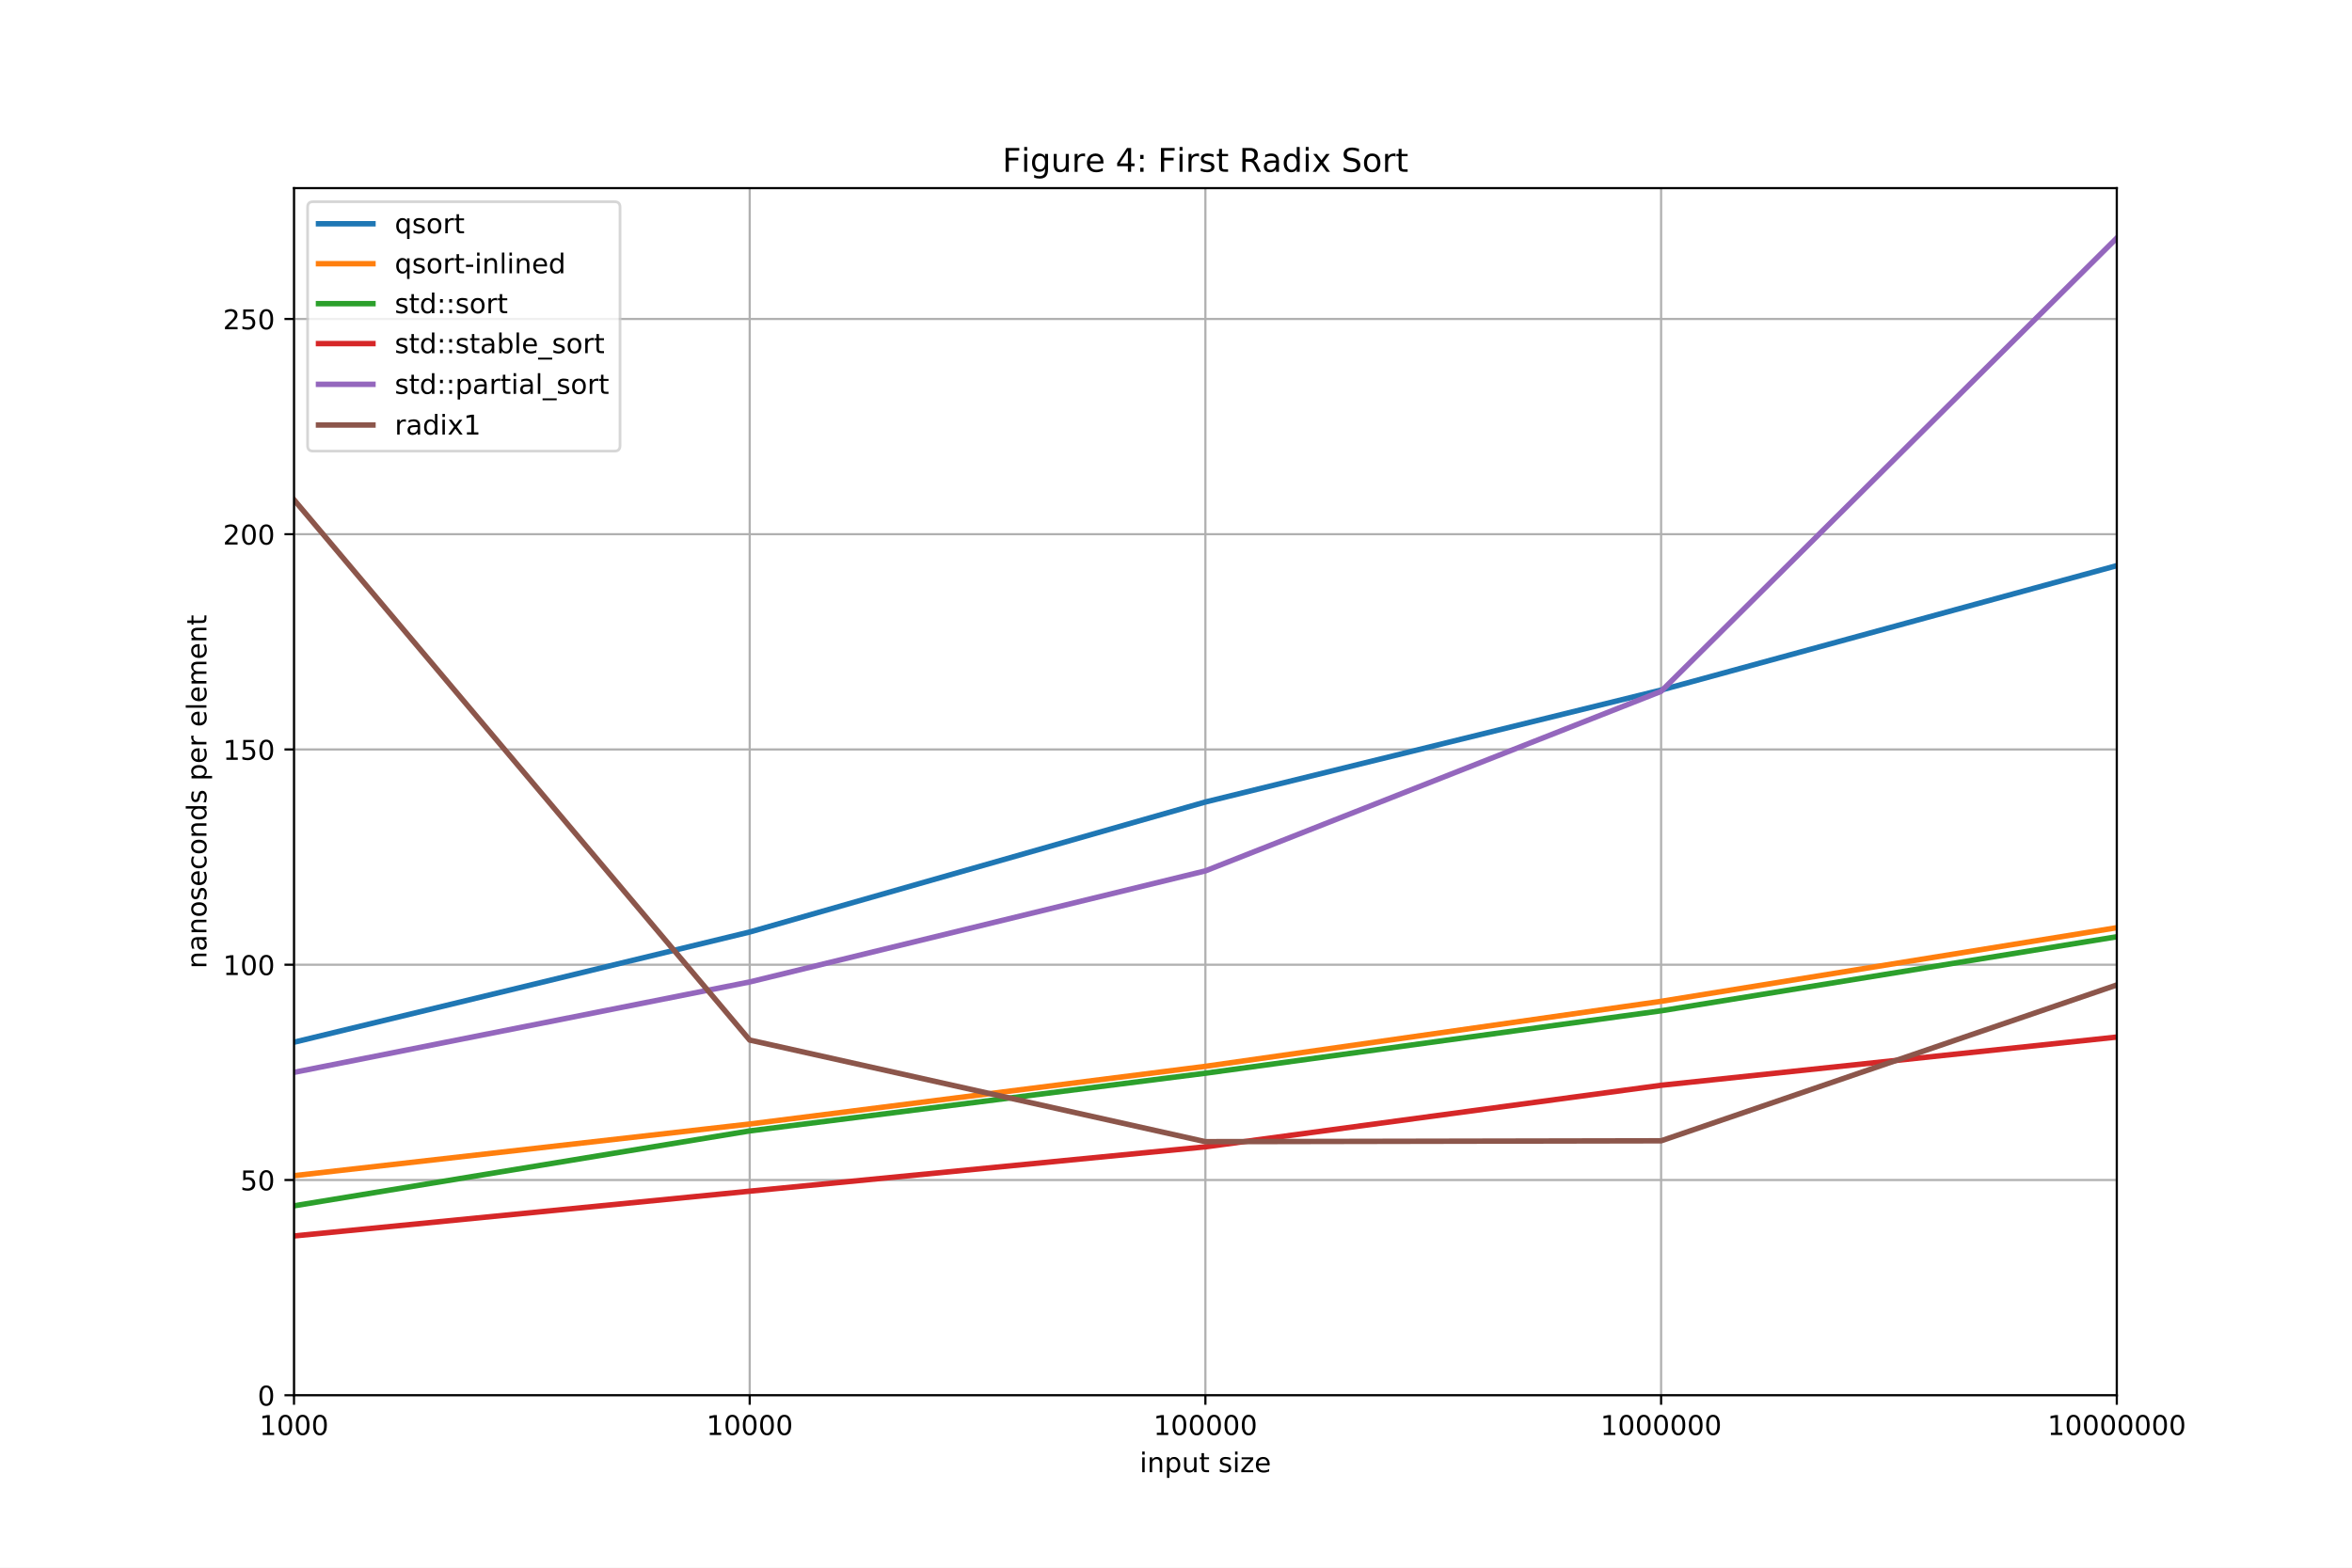
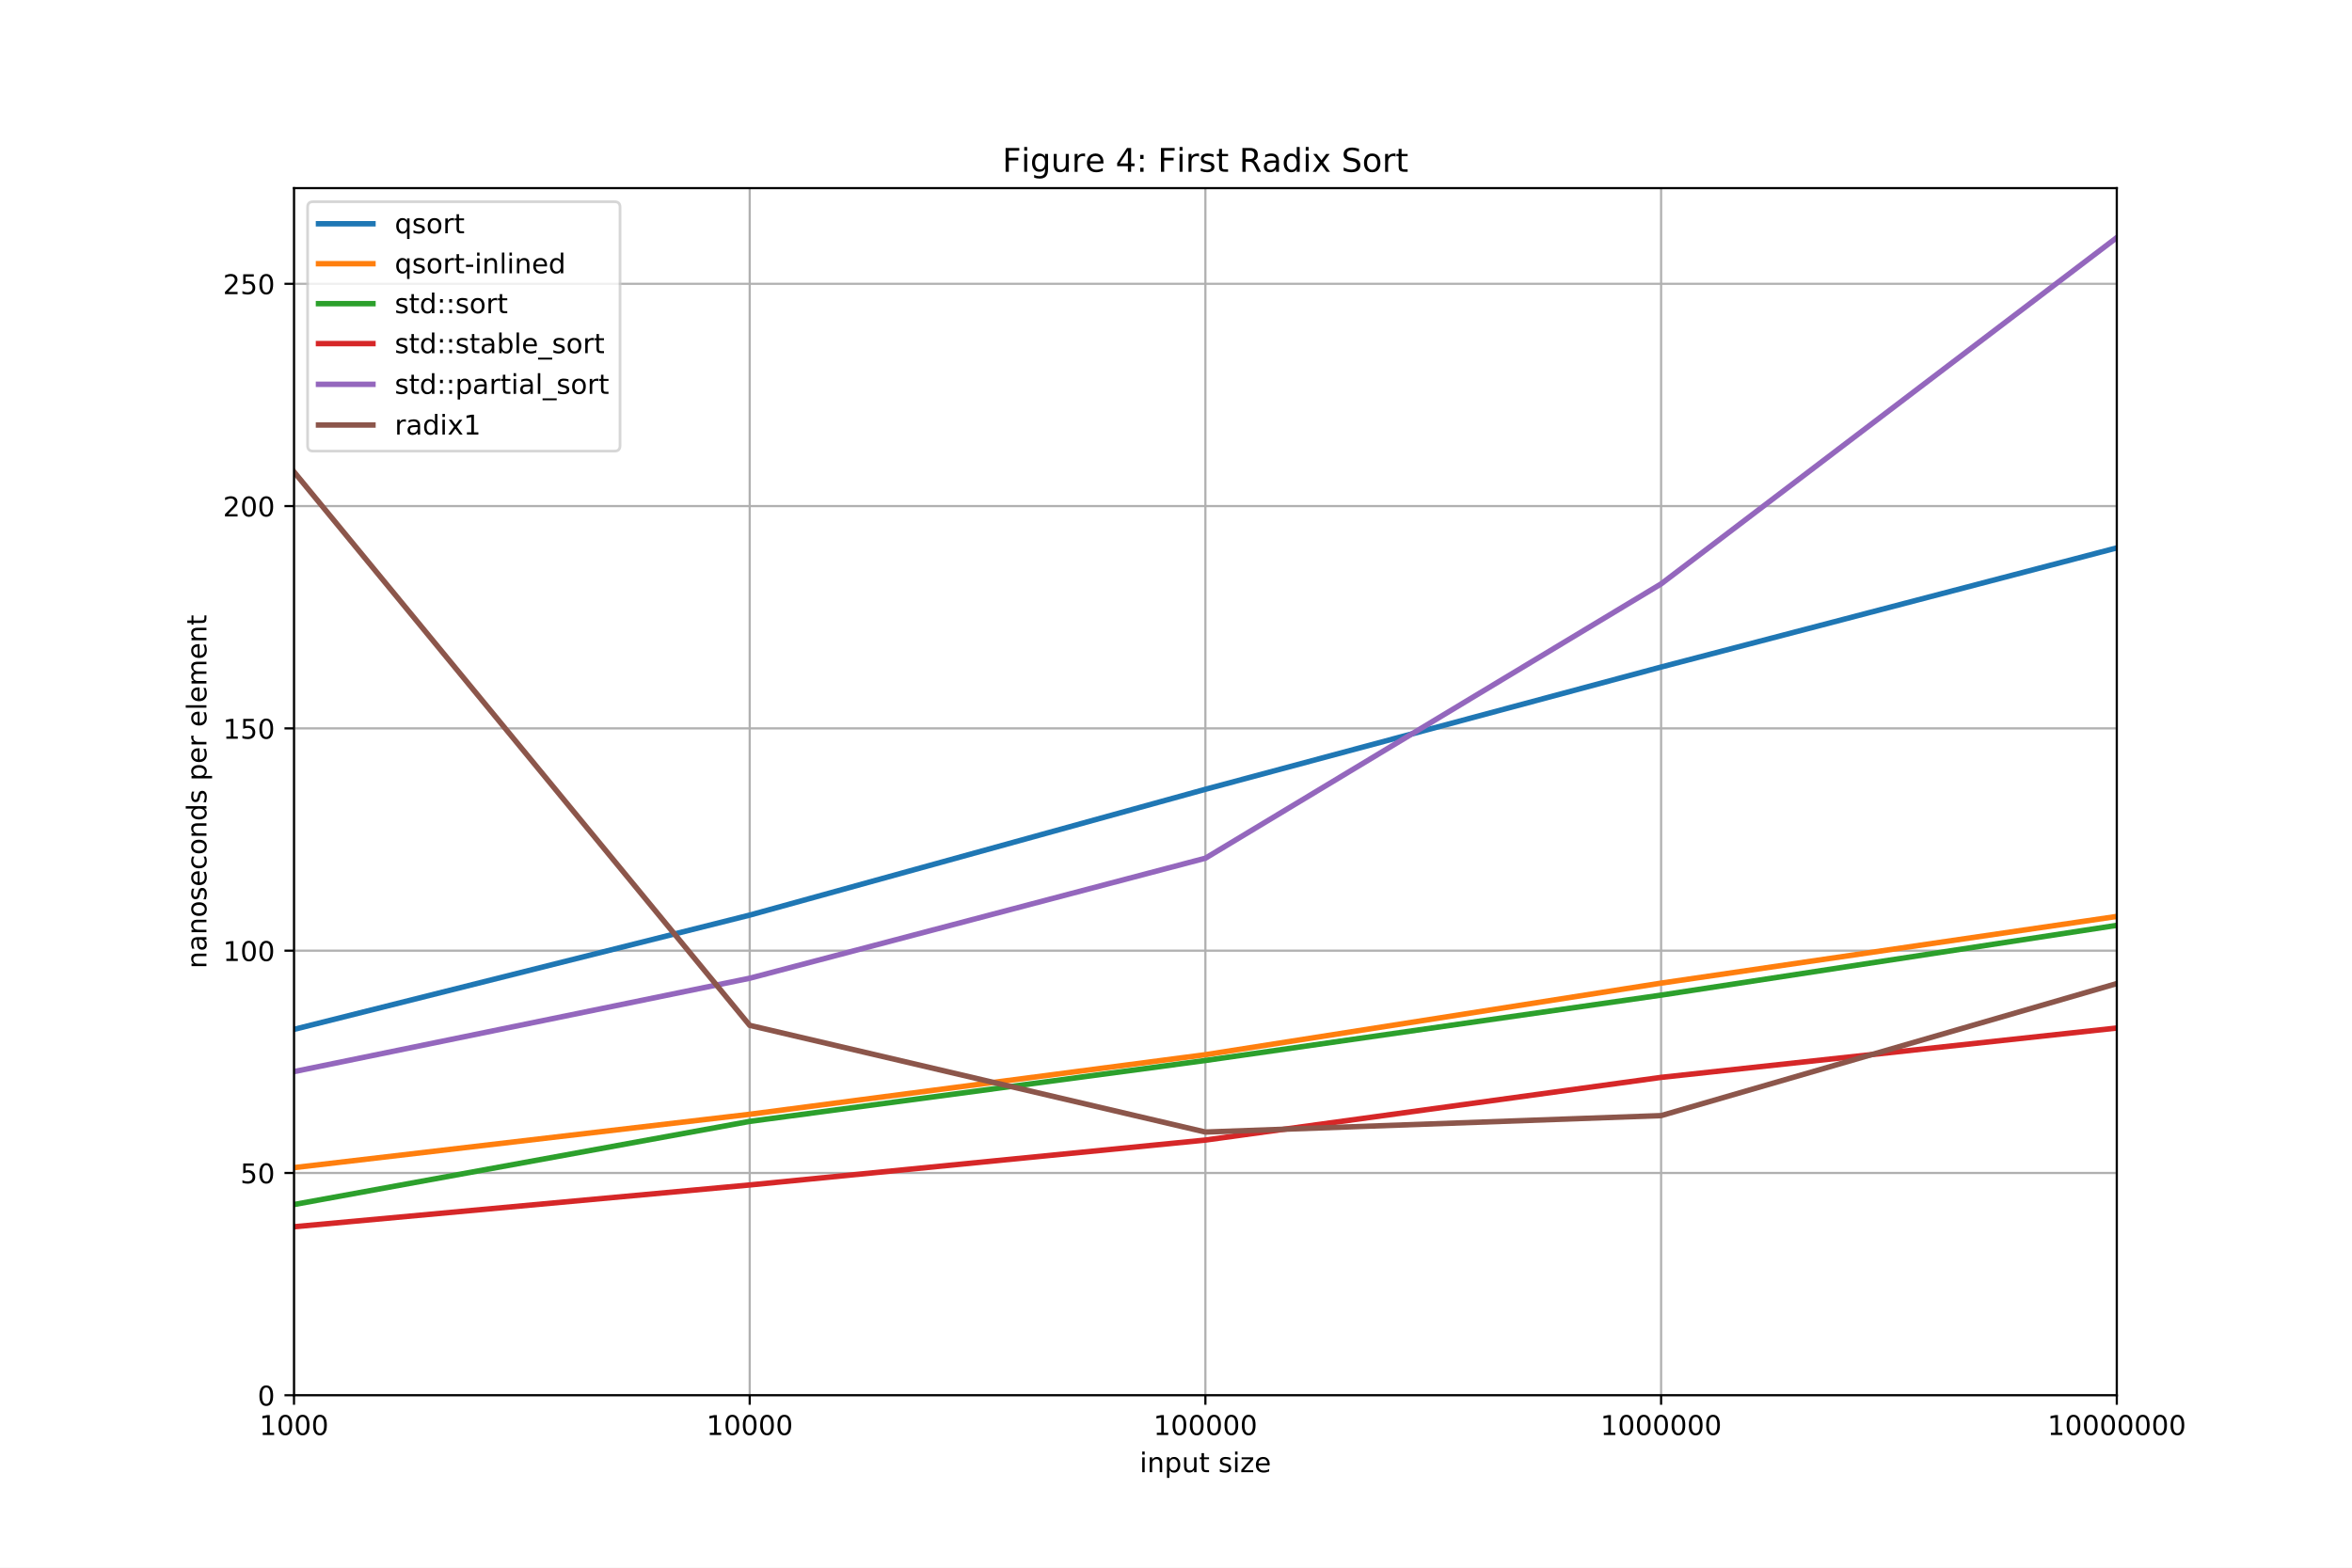
<svg xmlns="http://www.w3.org/2000/svg" xmlns:xlink="http://www.w3.org/1999/xlink" height="576pt" version="1.1" viewBox="0 0 864 576" width="864pt">
  <defs>
    <style type="text/css">
*{stroke-linecap:butt;stroke-linejoin:round;}
  </style>
  </defs>
  <g id="figure_1">
    <g id="patch_1">
      <path d="M 0 576  L 864 576  L 864 0  L 0 0  z " style="fill:#ffffff;" />
    </g>
    <g id="axes_1">
      <g id="patch_2">
        <path d="M 108 512.64  L 777.6 512.64  L 777.6 69.12  L 108 69.12  z " style="fill:#ffffff;" />
      </g>
      <g id="matplotlib.axis_1">
        <g id="xtick_1">
          <g id="line2d_1">
-             <path clip-path="url(#pe408718f53)" d="M 108 512.64  L 108 69.12  " style="fill:none;stroke:#b0b0b0;stroke-linecap:square;stroke-width:0.8;" />
+             <path clip-path="url(#p50c6975c0d)" d="M 108 512.64  L 108 69.12  " style="fill:none;stroke:#b0b0b0;stroke-linecap:square;stroke-width:0.8;" />
          </g>
          <g id="line2d_2">
            <defs>
-               <path d="M 0 0  L 0 3.5  " id="m149fa1d9bf" style="stroke:#000000;stroke-width:0.8;" />
+               <path d="M 0 0  L 0 3.5  " id="maa955628f0" style="stroke:#000000;stroke-width:0.8;" />
            </defs>
            <g>
-               <use style="stroke:#000000;stroke-width:0.8;" x="108" xlink:href="#m149fa1d9bf" y="512.64" />
+               <use style="stroke:#000000;stroke-width:0.8;" x="108" xlink:href="#maa955628f0" y="512.64" />
            </g>
          </g>
          <g id="text_1">
            <defs>
              <path d="M 12.406 8.297  L 28.516 8.297  L 28.516 63.922  L 10.984 60.406  L 10.984 69.391  L 28.422 72.906  L 38.281 72.906  L 38.281 8.297  L 54.391 8.297  L 54.391 0  L 12.406 0  z " id="DejaVuSans-49" />
              <path d="M 31.781 66.406  Q 24.172 66.406 20.328 58.906  Q 16.5 51.422 16.5 36.375  Q 16.5 21.391 20.328 13.891  Q 24.172 6.391 31.781 6.391  Q 39.453 6.391 43.281 13.891  Q 47.125 21.391 47.125 36.375  Q 47.125 51.422 43.281 58.906  Q 39.453 66.406 31.781 66.406  z M 31.781 74.219  Q 44.047 74.219 50.516 64.516  Q 56.984 54.828 56.984 36.375  Q 56.984 17.969 50.516 8.266  Q 44.047 -1.422 31.781 -1.422  Q 19.531 -1.422 13.062 8.266  Q 6.594 17.969 6.594 36.375  Q 6.594 54.828 13.062 64.516  Q 19.531 74.219 31.781 74.219  z " id="DejaVuSans-48" />
            </defs>
            <g transform="translate(95.275 527.2384)scale(0.1 -0.1)">
              <use xlink:href="#DejaVuSans-49" />
              <use x="63.623" xlink:href="#DejaVuSans-48" />
              <use x="127.246" xlink:href="#DejaVuSans-48" />
              <use x="190.869" xlink:href="#DejaVuSans-48" />
            </g>
          </g>
        </g>
        <g id="xtick_2">
          <g id="line2d_3">
-             <path clip-path="url(#pe408718f53)" d="M 275.4 512.64  L 275.4 69.12  " style="fill:none;stroke:#b0b0b0;stroke-linecap:square;stroke-width:0.8;" />
+             <path clip-path="url(#p50c6975c0d)" d="M 275.4 512.64  L 275.4 69.12  " style="fill:none;stroke:#b0b0b0;stroke-linecap:square;stroke-width:0.8;" />
          </g>
          <g id="line2d_4">
            <g>
-               <use style="stroke:#000000;stroke-width:0.8;" x="275.4" xlink:href="#m149fa1d9bf" y="512.64" />
+               <use style="stroke:#000000;stroke-width:0.8;" x="275.4" xlink:href="#maa955628f0" y="512.64" />
            </g>
          </g>
          <g id="text_2">
            <g transform="translate(259.4937 527.2384)scale(0.1 -0.1)">
              <use xlink:href="#DejaVuSans-49" />
              <use x="63.623" xlink:href="#DejaVuSans-48" />
              <use x="127.246" xlink:href="#DejaVuSans-48" />
              <use x="190.869" xlink:href="#DejaVuSans-48" />
              <use x="254.492" xlink:href="#DejaVuSans-48" />
            </g>
          </g>
        </g>
        <g id="xtick_3">
          <g id="line2d_5">
-             <path clip-path="url(#pe408718f53)" d="M 442.8 512.64  L 442.8 69.12  " style="fill:none;stroke:#b0b0b0;stroke-linecap:square;stroke-width:0.8;" />
+             <path clip-path="url(#p50c6975c0d)" d="M 442.8 512.64  L 442.8 69.12  " style="fill:none;stroke:#b0b0b0;stroke-linecap:square;stroke-width:0.8;" />
          </g>
          <g id="line2d_6">
            <g>
-               <use style="stroke:#000000;stroke-width:0.8;" x="442.8" xlink:href="#m149fa1d9bf" y="512.64" />
+               <use style="stroke:#000000;stroke-width:0.8;" x="442.8" xlink:href="#maa955628f0" y="512.64" />
            </g>
          </g>
          <g id="text_3">
            <g transform="translate(423.7125 527.2384)scale(0.1 -0.1)">
              <use xlink:href="#DejaVuSans-49" />
              <use x="63.623" xlink:href="#DejaVuSans-48" />
              <use x="127.246" xlink:href="#DejaVuSans-48" />
              <use x="190.869" xlink:href="#DejaVuSans-48" />
              <use x="254.492" xlink:href="#DejaVuSans-48" />
              <use x="318.115" xlink:href="#DejaVuSans-48" />
            </g>
          </g>
        </g>
        <g id="xtick_4">
          <g id="line2d_7">
-             <path clip-path="url(#pe408718f53)" d="M 610.2 512.64  L 610.2 69.12  " style="fill:none;stroke:#b0b0b0;stroke-linecap:square;stroke-width:0.8;" />
+             <path clip-path="url(#p50c6975c0d)" d="M 610.2 512.64  L 610.2 69.12  " style="fill:none;stroke:#b0b0b0;stroke-linecap:square;stroke-width:0.8;" />
          </g>
          <g id="line2d_8">
            <g>
-               <use style="stroke:#000000;stroke-width:0.8;" x="610.2" xlink:href="#m149fa1d9bf" y="512.64" />
+               <use style="stroke:#000000;stroke-width:0.8;" x="610.2" xlink:href="#maa955628f0" y="512.64" />
            </g>
          </g>
          <g id="text_4">
            <g transform="translate(587.9312 527.2384)scale(0.1 -0.1)">
              <use xlink:href="#DejaVuSans-49" />
              <use x="63.623" xlink:href="#DejaVuSans-48" />
              <use x="127.246" xlink:href="#DejaVuSans-48" />
              <use x="190.869" xlink:href="#DejaVuSans-48" />
              <use x="254.492" xlink:href="#DejaVuSans-48" />
              <use x="318.115" xlink:href="#DejaVuSans-48" />
              <use x="381.738" xlink:href="#DejaVuSans-48" />
            </g>
          </g>
        </g>
        <g id="xtick_5">
          <g id="line2d_9">
-             <path clip-path="url(#pe408718f53)" d="M 777.6 512.64  L 777.6 69.12  " style="fill:none;stroke:#b0b0b0;stroke-linecap:square;stroke-width:0.8;" />
+             <path clip-path="url(#p50c6975c0d)" d="M 777.6 512.64  L 777.6 69.12  " style="fill:none;stroke:#b0b0b0;stroke-linecap:square;stroke-width:0.8;" />
          </g>
          <g id="line2d_10">
            <g>
-               <use style="stroke:#000000;stroke-width:0.8;" x="777.6" xlink:href="#m149fa1d9bf" y="512.64" />
+               <use style="stroke:#000000;stroke-width:0.8;" x="777.6" xlink:href="#maa955628f0" y="512.64" />
            </g>
          </g>
          <g id="text_5">
            <g transform="translate(752.15 527.2384)scale(0.1 -0.1)">
              <use xlink:href="#DejaVuSans-49" />
              <use x="63.623" xlink:href="#DejaVuSans-48" />
              <use x="127.246" xlink:href="#DejaVuSans-48" />
              <use x="190.869" xlink:href="#DejaVuSans-48" />
              <use x="254.492" xlink:href="#DejaVuSans-48" />
              <use x="318.115" xlink:href="#DejaVuSans-48" />
              <use x="381.738" xlink:href="#DejaVuSans-48" />
              <use x="445.361" xlink:href="#DejaVuSans-48" />
            </g>
          </g>
        </g>
        <g id="text_6">
          <defs>
            <path d="M 9.422 54.688  L 18.406 54.688  L 18.406 0  L 9.422 0  z M 9.422 75.984  L 18.406 75.984  L 18.406 64.594  L 9.422 64.594  z " id="DejaVuSans-105" />
            <path d="M 54.891 33.016  L 54.891 0  L 45.906 0  L 45.906 32.719  Q 45.906 40.484 42.875 44.328  Q 39.844 48.188 33.797 48.188  Q 26.516 48.188 22.312 43.547  Q 18.109 38.922 18.109 30.906  L 18.109 0  L 9.078 0  L 9.078 54.688  L 18.109 54.688  L 18.109 46.188  Q 21.344 51.125 25.703 53.562  Q 30.078 56 35.797 56  Q 45.219 56 50.047 50.172  Q 54.891 44.344 54.891 33.016  z " id="DejaVuSans-110" />
            <path d="M 18.109 8.203  L 18.109 -20.797  L 9.078 -20.797  L 9.078 54.688  L 18.109 54.688  L 18.109 46.391  Q 20.953 51.266 25.266 53.625  Q 29.594 56 35.594 56  Q 45.562 56 51.781 48.094  Q 58.016 40.188 58.016 27.297  Q 58.016 14.406 51.781 6.484  Q 45.562 -1.422 35.594 -1.422  Q 29.594 -1.422 25.266 0.953  Q 20.953 3.328 18.109 8.203  z M 48.688 27.297  Q 48.688 37.203 44.609 42.844  Q 40.531 48.484 33.406 48.484  Q 26.266 48.484 22.188 42.844  Q 18.109 37.203 18.109 27.297  Q 18.109 17.391 22.188 11.75  Q 26.266 6.109 33.406 6.109  Q 40.531 6.109 44.609 11.75  Q 48.688 17.391 48.688 27.297  z " id="DejaVuSans-112" />
            <path d="M 8.5 21.578  L 8.5 54.688  L 17.484 54.688  L 17.484 21.922  Q 17.484 14.156 20.5 10.266  Q 23.531 6.391 29.594 6.391  Q 36.859 6.391 41.078 11.031  Q 45.312 15.672 45.312 23.688  L 45.312 54.688  L 54.297 54.688  L 54.297 0  L 45.312 0  L 45.312 8.406  Q 42.047 3.422 37.719 1  Q 33.406 -1.422 27.688 -1.422  Q 18.266 -1.422 13.375 4.438  Q 8.5 10.297 8.5 21.578  z M 31.109 56  z " id="DejaVuSans-117" />
            <path d="M 18.312 70.219  L 18.312 54.688  L 36.812 54.688  L 36.812 47.703  L 18.312 47.703  L 18.312 18.016  Q 18.312 11.328 20.141 9.422  Q 21.969 7.516 27.594 7.516  L 36.812 7.516  L 36.812 0  L 27.594 0  Q 17.188 0 13.234 3.875  Q 9.281 7.766 9.281 18.016  L 9.281 47.703  L 2.688 47.703  L 2.688 54.688  L 9.281 54.688  L 9.281 70.219  z " id="DejaVuSans-116" />
            <path id="DejaVuSans-32" />
            <path d="M 44.281 53.078  L 44.281 44.578  Q 40.484 46.531 36.375 47.5  Q 32.281 48.484 27.875 48.484  Q 21.188 48.484 17.844 46.438  Q 14.5 44.391 14.5 40.281  Q 14.5 37.156 16.891 35.375  Q 19.281 33.594 26.516 31.984  L 29.594 31.297  Q 39.156 29.25 43.188 25.516  Q 47.219 21.781 47.219 15.094  Q 47.219 7.469 41.188 3.016  Q 35.156 -1.422 24.609 -1.422  Q 20.219 -1.422 15.453 -0.562  Q 10.688 0.297 5.422 2  L 5.422 11.281  Q 10.406 8.688 15.234 7.391  Q 20.062 6.109 24.812 6.109  Q 31.156 6.109 34.562 8.281  Q 37.984 10.453 37.984 14.406  Q 37.984 18.062 35.516 20.016  Q 33.062 21.969 24.703 23.781  L 21.578 24.516  Q 13.234 26.266 9.516 29.906  Q 5.812 33.547 5.812 39.891  Q 5.812 47.609 11.281 51.797  Q 16.75 56 26.812 56  Q 31.781 56 36.172 55.266  Q 40.578 54.547 44.281 53.078  z " id="DejaVuSans-115" />
            <path d="M 5.516 54.688  L 48.188 54.688  L 48.188 46.484  L 14.406 7.172  L 48.188 7.172  L 48.188 0  L 4.297 0  L 4.297 8.203  L 38.094 47.516  L 5.516 47.516  z " id="DejaVuSans-122" />
            <path d="M 56.203 29.594  L 56.203 25.203  L 14.891 25.203  Q 15.484 15.922 20.484 11.062  Q 25.484 6.203 34.422 6.203  Q 39.594 6.203 44.453 7.469  Q 49.312 8.734 54.109 11.281  L 54.109 2.781  Q 49.266 0.734 44.188 -0.344  Q 39.109 -1.422 33.891 -1.422  Q 20.797 -1.422 13.156 6.188  Q 5.516 13.812 5.516 26.812  Q 5.516 40.234 12.766 48.109  Q 20.016 56 32.328 56  Q 43.359 56 49.781 48.891  Q 56.203 41.797 56.203 29.594  z M 47.219 32.234  Q 47.125 39.594 43.094 43.984  Q 39.062 48.391 32.422 48.391  Q 24.906 48.391 20.391 44.141  Q 15.875 39.891 15.188 32.172  z " id="DejaVuSans-101" />
          </defs>
          <g transform="translate(418.6555 540.9166)scale(0.1 -0.1)">
            <use xlink:href="#DejaVuSans-105" />
            <use x="27.783" xlink:href="#DejaVuSans-110" />
            <use x="91.162" xlink:href="#DejaVuSans-112" />
            <use x="154.639" xlink:href="#DejaVuSans-117" />
            <use x="218.018" xlink:href="#DejaVuSans-116" />
            <use x="257.227" xlink:href="#DejaVuSans-32" />
            <use x="289.014" xlink:href="#DejaVuSans-115" />
            <use x="341.113" xlink:href="#DejaVuSans-105" />
            <use x="368.896" xlink:href="#DejaVuSans-122" />
            <use x="421.387" xlink:href="#DejaVuSans-101" />
          </g>
        </g>
      </g>
      <g id="matplotlib.axis_2">
        <g id="ytick_1">
          <g id="line2d_11">
-             <path clip-path="url(#pe408718f53)" d="M 108 512.64  L 777.6 512.64  " style="fill:none;stroke:#b0b0b0;stroke-linecap:square;stroke-width:0.8;" />
+             <path clip-path="url(#p50c6975c0d)" d="M 108 512.64  L 777.6 512.64  " style="fill:none;stroke:#b0b0b0;stroke-linecap:square;stroke-width:0.8;" />
          </g>
          <g id="line2d_12">
            <defs>
-               <path d="M 0 0  L -3.5 0  " id="mb38f27d874" style="stroke:#000000;stroke-width:0.8;" />
+               <path d="M 0 0  L -3.5 0  " id="m0c4f5ea898" style="stroke:#000000;stroke-width:0.8;" />
            </defs>
            <g>
-               <use style="stroke:#000000;stroke-width:0.8;" x="108" xlink:href="#mb38f27d874" y="512.64" />
+               <use style="stroke:#000000;stroke-width:0.8;" x="108" xlink:href="#m0c4f5ea898" y="512.64" />
            </g>
          </g>
          <g id="text_7">
            <g transform="translate(94.6375 516.4392)scale(0.1 -0.1)">
              <use xlink:href="#DejaVuSans-48" />
            </g>
          </g>
        </g>
        <g id="ytick_2">
          <g id="line2d_13">
-             <path clip-path="url(#pe408718f53)" d="M 108 433.55  L 777.6 433.55  " style="fill:none;stroke:#b0b0b0;stroke-linecap:square;stroke-width:0.8;" />
+             <path clip-path="url(#p50c6975c0d)" d="M 108 430.968  L 777.6 430.968  " style="fill:none;stroke:#b0b0b0;stroke-linecap:square;stroke-width:0.8;" />
          </g>
          <g id="line2d_14">
            <g>
-               <use style="stroke:#000000;stroke-width:0.8;" x="108" xlink:href="#mb38f27d874" y="433.55" />
+               <use style="stroke:#000000;stroke-width:0.8;" x="108" xlink:href="#m0c4f5ea898" y="430.968" />
            </g>
          </g>
          <g id="text_8">
            <defs>
              <path d="M 10.797 72.906  L 49.516 72.906  L 49.516 64.594  L 19.828 64.594  L 19.828 46.734  Q 21.969 47.469 24.109 47.828  Q 26.266 48.188 28.422 48.188  Q 40.625 48.188 47.75 41.5  Q 54.891 34.812 54.891 23.391  Q 54.891 11.625 47.562 5.094  Q 40.234 -1.422 26.906 -1.422  Q 22.312 -1.422 17.547 -0.641  Q 12.797 0.141 7.719 1.703  L 7.719 11.625  Q 12.109 9.234 16.797 8.062  Q 21.484 6.891 26.703 6.891  Q 35.156 6.891 40.078 11.328  Q 45.016 15.766 45.016 23.391  Q 45.016 31 40.078 35.438  Q 35.156 39.891 26.703 39.891  Q 22.75 39.891 18.812 39.016  Q 14.891 38.141 10.797 36.281  z " id="DejaVuSans-53" />
            </defs>
-             <g transform="translate(88.275 437.3494)scale(0.1 -0.1)">
+             <g transform="translate(88.275 434.7672)scale(0.1 -0.1)">
              <use xlink:href="#DejaVuSans-53" />
              <use x="63.623" xlink:href="#DejaVuSans-48" />
            </g>
          </g>
        </g>
        <g id="ytick_3">
          <g id="line2d_15">
-             <path clip-path="url(#pe408718f53)" d="M 108 354.46  L 777.6 354.46  " style="fill:none;stroke:#b0b0b0;stroke-linecap:square;stroke-width:0.8;" />
+             <path clip-path="url(#p50c6975c0d)" d="M 108 349.296  L 777.6 349.296  " style="fill:none;stroke:#b0b0b0;stroke-linecap:square;stroke-width:0.8;" />
          </g>
          <g id="line2d_16">
            <g>
-               <use style="stroke:#000000;stroke-width:0.8;" x="108" xlink:href="#mb38f27d874" y="354.46" />
+               <use style="stroke:#000000;stroke-width:0.8;" x="108" xlink:href="#m0c4f5ea898" y="349.296" />
            </g>
          </g>
          <g id="text_9">
-             <g transform="translate(81.9125 358.2595)scale(0.1 -0.1)">
+             <g transform="translate(81.9125 353.0951)scale(0.1 -0.1)">
              <use xlink:href="#DejaVuSans-49" />
              <use x="63.623" xlink:href="#DejaVuSans-48" />
              <use x="127.246" xlink:href="#DejaVuSans-48" />
            </g>
          </g>
        </g>
        <g id="ytick_4">
          <g id="line2d_17">
-             <path clip-path="url(#pe408718f53)" d="M 108 275.37  L 777.6 275.37  " style="fill:none;stroke:#b0b0b0;stroke-linecap:square;stroke-width:0.8;" />
+             <path clip-path="url(#p50c6975c0d)" d="M 108 267.624  L 777.6 267.624  " style="fill:none;stroke:#b0b0b0;stroke-linecap:square;stroke-width:0.8;" />
          </g>
          <g id="line2d_18">
            <g>
-               <use style="stroke:#000000;stroke-width:0.8;" x="108" xlink:href="#mb38f27d874" y="275.37" />
+               <use style="stroke:#000000;stroke-width:0.8;" x="108" xlink:href="#m0c4f5ea898" y="267.624" />
            </g>
          </g>
          <g id="text_10">
-             <g transform="translate(81.9125 279.1697)scale(0.1 -0.1)">
+             <g transform="translate(81.9125 271.4231)scale(0.1 -0.1)">
              <use xlink:href="#DejaVuSans-49" />
              <use x="63.623" xlink:href="#DejaVuSans-53" />
              <use x="127.246" xlink:href="#DejaVuSans-48" />
            </g>
          </g>
        </g>
        <g id="ytick_5">
          <g id="line2d_19">
-             <path clip-path="url(#pe408718f53)" d="M 108 196.281  L 777.6 196.281  " style="fill:none;stroke:#b0b0b0;stroke-linecap:square;stroke-width:0.8;" />
+             <path clip-path="url(#p50c6975c0d)" d="M 108 185.952  L 777.6 185.952  " style="fill:none;stroke:#b0b0b0;stroke-linecap:square;stroke-width:0.8;" />
          </g>
          <g id="line2d_20">
            <g>
-               <use style="stroke:#000000;stroke-width:0.8;" x="108" xlink:href="#mb38f27d874" y="196.281" />
+               <use style="stroke:#000000;stroke-width:0.8;" x="108" xlink:href="#m0c4f5ea898" y="185.952" />
            </g>
          </g>
          <g id="text_11">
            <defs>
              <path d="M 19.188 8.297  L 53.609 8.297  L 53.609 0  L 7.328 0  L 7.328 8.297  Q 12.938 14.109 22.625 23.891  Q 32.328 33.688 34.812 36.531  Q 39.547 41.844 41.422 45.531  Q 43.312 49.219 43.312 52.781  Q 43.312 58.594 39.234 62.25  Q 35.156 65.922 28.609 65.922  Q 23.969 65.922 18.812 64.312  Q 13.672 62.703 7.812 59.422  L 7.812 69.391  Q 13.766 71.781 18.938 73  Q 24.125 74.219 28.422 74.219  Q 39.75 74.219 46.484 68.547  Q 53.219 62.891 53.219 53.422  Q 53.219 48.922 51.531 44.891  Q 49.859 40.875 45.406 35.406  Q 44.188 33.984 37.641 27.219  Q 31.109 20.453 19.188 8.297  z " id="DejaVuSans-50" />
            </defs>
-             <g transform="translate(81.9125 200.0799)scale(0.1 -0.1)">
+             <g transform="translate(81.9125 189.7511)scale(0.1 -0.1)">
              <use xlink:href="#DejaVuSans-50" />
              <use x="63.623" xlink:href="#DejaVuSans-48" />
              <use x="127.246" xlink:href="#DejaVuSans-48" />
            </g>
          </g>
        </g>
        <g id="ytick_6">
          <g id="line2d_21">
-             <path clip-path="url(#pe408718f53)" d="M 108 117.191  L 777.6 117.191  " style="fill:none;stroke:#b0b0b0;stroke-linecap:square;stroke-width:0.8;" />
+             <path clip-path="url(#p50c6975c0d)" d="M 108 104.28  L 777.6 104.28  " style="fill:none;stroke:#b0b0b0;stroke-linecap:square;stroke-width:0.8;" />
          </g>
          <g id="line2d_22">
            <g>
-               <use style="stroke:#000000;stroke-width:0.8;" x="108" xlink:href="#mb38f27d874" y="117.191" />
+               <use style="stroke:#000000;stroke-width:0.8;" x="108" xlink:href="#m0c4f5ea898" y="104.28" />
            </g>
          </g>
          <g id="text_12">
-             <g transform="translate(81.9125 120.99)scale(0.1 -0.1)">
+             <g transform="translate(81.9125 108.079)scale(0.1 -0.1)">
              <use xlink:href="#DejaVuSans-50" />
              <use x="63.623" xlink:href="#DejaVuSans-53" />
              <use x="127.246" xlink:href="#DejaVuSans-48" />
            </g>
          </g>
        </g>
        <g id="text_13">
          <defs>
            <path d="M 34.281 27.484  Q 23.391 27.484 19.188 25  Q 14.984 22.516 14.984 16.5  Q 14.984 11.719 18.141 8.906  Q 21.297 6.109 26.703 6.109  Q 34.188 6.109 38.703 11.406  Q 43.219 16.703 43.219 25.484  L 43.219 27.484  z M 52.203 31.203  L 52.203 0  L 43.219 0  L 43.219 8.297  Q 40.141 3.328 35.547 0.953  Q 30.953 -1.422 24.312 -1.422  Q 15.922 -1.422 10.953 3.297  Q 6 8.016 6 15.922  Q 6 25.141 12.172 29.828  Q 18.359 34.516 30.609 34.516  L 43.219 34.516  L 43.219 35.406  Q 43.219 41.609 39.141 45  Q 35.062 48.391 27.688 48.391  Q 23 48.391 18.547 47.266  Q 14.109 46.141 10.016 43.891  L 10.016 52.203  Q 14.938 54.109 19.578 55.047  Q 24.219 56 28.609 56  Q 40.484 56 46.344 49.844  Q 52.203 43.703 52.203 31.203  z " id="DejaVuSans-97" />
            <path d="M 30.609 48.391  Q 23.391 48.391 19.188 42.75  Q 14.984 37.109 14.984 27.297  Q 14.984 17.484 19.156 11.844  Q 23.344 6.203 30.609 6.203  Q 37.797 6.203 41.984 11.859  Q 46.188 17.531 46.188 27.297  Q 46.188 37.016 41.984 42.703  Q 37.797 48.391 30.609 48.391  z M 30.609 56  Q 42.328 56 49.016 48.375  Q 55.719 40.766 55.719 27.297  Q 55.719 13.875 49.016 6.219  Q 42.328 -1.422 30.609 -1.422  Q 18.844 -1.422 12.172 6.219  Q 5.516 13.875 5.516 27.297  Q 5.516 40.766 12.172 48.375  Q 18.844 56 30.609 56  z " id="DejaVuSans-111" />
            <path d="M 48.781 52.594  L 48.781 44.188  Q 44.969 46.297 41.141 47.344  Q 37.312 48.391 33.406 48.391  Q 24.656 48.391 19.812 42.844  Q 14.984 37.312 14.984 27.297  Q 14.984 17.281 19.812 11.734  Q 24.656 6.203 33.406 6.203  Q 37.312 6.203 41.141 7.25  Q 44.969 8.297 48.781 10.406  L 48.781 2.094  Q 45.016 0.344 40.984 -0.531  Q 36.969 -1.422 32.422 -1.422  Q 20.062 -1.422 12.781 6.344  Q 5.516 14.109 5.516 27.297  Q 5.516 40.672 12.859 48.328  Q 20.219 56 33.016 56  Q 37.156 56 41.109 55.141  Q 45.062 54.297 48.781 52.594  z " id="DejaVuSans-99" />
            <path d="M 45.406 46.391  L 45.406 75.984  L 54.391 75.984  L 54.391 0  L 45.406 0  L 45.406 8.203  Q 42.578 3.328 38.25 0.953  Q 33.938 -1.422 27.875 -1.422  Q 17.969 -1.422 11.734 6.484  Q 5.516 14.406 5.516 27.297  Q 5.516 40.188 11.734 48.094  Q 17.969 56 27.875 56  Q 33.938 56 38.25 53.625  Q 42.578 51.266 45.406 46.391  z M 14.797 27.297  Q 14.797 17.391 18.875 11.75  Q 22.953 6.109 30.078 6.109  Q 37.203 6.109 41.297 11.75  Q 45.406 17.391 45.406 27.297  Q 45.406 37.203 41.297 42.844  Q 37.203 48.484 30.078 48.484  Q 22.953 48.484 18.875 42.844  Q 14.797 37.203 14.797 27.297  z " id="DejaVuSans-100" />
            <path d="M 41.109 46.297  Q 39.594 47.172 37.812 47.578  Q 36.031 48 33.891 48  Q 26.266 48 22.188 43.047  Q 18.109 38.094 18.109 28.812  L 18.109 0  L 9.078 0  L 9.078 54.688  L 18.109 54.688  L 18.109 46.188  Q 20.953 51.172 25.484 53.578  Q 30.031 56 36.531 56  Q 37.453 56 38.578 55.875  Q 39.703 55.766 41.062 55.516  z " id="DejaVuSans-114" />
            <path d="M 9.422 75.984  L 18.406 75.984  L 18.406 0  L 9.422 0  z " id="DejaVuSans-108" />
            <path d="M 52 44.188  Q 55.375 50.25 60.062 53.125  Q 64.75 56 71.094 56  Q 79.641 56 84.281 50.016  Q 88.922 44.047 88.922 33.016  L 88.922 0  L 79.891 0  L 79.891 32.719  Q 79.891 40.578 77.094 44.375  Q 74.312 48.188 68.609 48.188  Q 61.625 48.188 57.562 43.547  Q 53.516 38.922 53.516 30.906  L 53.516 0  L 44.484 0  L 44.484 32.719  Q 44.484 40.625 41.703 44.406  Q 38.922 48.188 33.109 48.188  Q 26.219 48.188 22.156 43.531  Q 18.109 38.875 18.109 30.906  L 18.109 0  L 9.078 0  L 9.078 54.688  L 18.109 54.688  L 18.109 46.188  Q 21.188 51.219 25.484 53.609  Q 29.781 56 35.688 56  Q 41.656 56 45.828 52.969  Q 50 49.953 52 44.188  z " id="DejaVuSans-109" />
          </defs>
          <g transform="translate(75.83281 355.8808)rotate(-90)scale(0.1 -0.1)">
            <use xlink:href="#DejaVuSans-110" />
            <use x="63.379" xlink:href="#DejaVuSans-97" />
            <use x="124.658" xlink:href="#DejaVuSans-110" />
            <use x="188.037" xlink:href="#DejaVuSans-111" />
            <use x="249.219" xlink:href="#DejaVuSans-115" />
            <use x="301.318" xlink:href="#DejaVuSans-101" />
            <use x="362.842" xlink:href="#DejaVuSans-99" />
            <use x="417.822" xlink:href="#DejaVuSans-111" />
            <use x="479.004" xlink:href="#DejaVuSans-110" />
            <use x="542.383" xlink:href="#DejaVuSans-100" />
            <use x="605.859" xlink:href="#DejaVuSans-115" />
            <use x="657.959" xlink:href="#DejaVuSans-32" />
            <use x="689.746" xlink:href="#DejaVuSans-112" />
            <use x="753.223" xlink:href="#DejaVuSans-101" />
            <use x="814.746" xlink:href="#DejaVuSans-114" />
            <use x="855.859" xlink:href="#DejaVuSans-32" />
            <use x="887.646" xlink:href="#DejaVuSans-101" />
            <use x="949.17" xlink:href="#DejaVuSans-108" />
            <use x="976.953" xlink:href="#DejaVuSans-101" />
            <use x="1038.477" xlink:href="#DejaVuSans-109" />
            <use x="1135.889" xlink:href="#DejaVuSans-101" />
            <use x="1197.412" xlink:href="#DejaVuSans-110" />
            <use x="1260.791" xlink:href="#DejaVuSans-116" />
          </g>
        </g>
      </g>
      <g id="line2d_23">
-         <path clip-path="url(#pe408718f53)" d="M 108 382.933  L 275.4 342.439  L 442.8 294.668  L 610.2 253.542  L 777.6 207.828  " style="fill:none;stroke:#1f77b4;stroke-linecap:square;stroke-width:2;" />
+         <path clip-path="url(#p50c6975c0d)" d="M 108 378.208  L 275.4 336.228  L 442.8 290.002  L 610.2 245.082  L 777.6 201.306  " style="fill:none;stroke:#1f77b4;stroke-linecap:square;stroke-width:2;" />
      </g>
      <g id="line2d_24">
-         <path clip-path="url(#pe408718f53)" d="M 108 431.968  L 275.4 412.987  L 442.8 391.791  L 610.2 367.906  L 777.6 340.857  " style="fill:none;stroke:#ff7f0e;stroke-linecap:square;stroke-width:2;" />
+         <path clip-path="url(#p50c6975c0d)" d="M 108 429.008  L 275.4 409.407  L 442.8 387.518  L 610.2 361.22  L 777.6 336.718  " style="fill:none;stroke:#ff7f0e;stroke-linecap:square;stroke-width:2;" />
      </g>
      <g id="line2d_25">
-         <path clip-path="url(#pe408718f53)" d="M 108 443.041  L 275.4 415.518  L 442.8 394.322  L 610.2 371.386  L 777.6 344.179  " style="fill:none;stroke:#2ca02c;stroke-linecap:square;stroke-width:2;" />
+         <path clip-path="url(#p50c6975c0d)" d="M 108 442.565  L 275.4 412.02  L 442.8 389.642  L 610.2 365.63  L 777.6 339.985  " style="fill:none;stroke:#2ca02c;stroke-linecap:square;stroke-width:2;" />
      </g>
      <g id="line2d_26">
-         <path clip-path="url(#pe408718f53)" d="M 108 454.114  L 275.4 437.663  L 442.8 421.37  L 610.2 398.751  L 777.6 381.035  " style="fill:none;stroke:#d62728;stroke-linecap:square;stroke-width:2;" />
+         <path clip-path="url(#p50c6975c0d)" d="M 108 450.733  L 275.4 435.378  L 442.8 418.881  L 610.2 395.849  L 777.6 377.718  " style="fill:none;stroke:#d62728;stroke-linecap:square;stroke-width:2;" />
      </g>
      <g id="line2d_27">
-         <path clip-path="url(#pe408718f53)" d="M 108 394.005  L 275.4 360.788  L 442.8 319.977  L 610.2 254.016  L 777.6 87.453  " style="fill:none;stroke:#9467bd;stroke-linecap:square;stroke-width:2;" />
+         <path clip-path="url(#p50c6975c0d)" d="M 108 393.726  L 275.4 359.423  L 442.8 315.32  L 610.2 214.537  L 777.6 87.292  " style="fill:none;stroke:#9467bd;stroke-linecap:square;stroke-width:2;" />
      </g>
      <g id="line2d_28">
-         <path clip-path="url(#pe408718f53)" d="M 108 183.626  L 275.4 382.142  L 442.8 419.472  L 610.2 419.156  L 777.6 361.895  " style="fill:none;stroke:#8c564b;stroke-linecap:square;stroke-width:2;" />
+         <path clip-path="url(#p50c6975c0d)" d="M 108 173.374  L 275.4 376.738  L 442.8 415.94  L 610.2 409.897  L 777.6 361.383  " style="fill:none;stroke:#8c564b;stroke-linecap:square;stroke-width:2;" />
      </g>
      <g id="patch_3">
        <path d="M 108 512.64  L 108 69.12  " style="fill:none;stroke:#000000;stroke-linecap:square;stroke-linejoin:miter;stroke-width:0.8;" />
      </g>
      <g id="patch_4">
        <path d="M 777.6 512.64  L 777.6 69.12  " style="fill:none;stroke:#000000;stroke-linecap:square;stroke-linejoin:miter;stroke-width:0.8;" />
      </g>
      <g id="patch_5">
        <path d="M 108 512.64  L 777.6 512.64  " style="fill:none;stroke:#000000;stroke-linecap:square;stroke-linejoin:miter;stroke-width:0.8;" />
      </g>
      <g id="patch_6">
        <path d="M 108 69.12  L 777.6 69.12  " style="fill:none;stroke:#000000;stroke-linecap:square;stroke-linejoin:miter;stroke-width:0.8;" />
      </g>
      <g id="text_14">
        <defs>
          <path d="M 9.812 72.906  L 51.703 72.906  L 51.703 64.594  L 19.672 64.594  L 19.672 43.109  L 48.578 43.109  L 48.578 34.812  L 19.672 34.812  L 19.672 0  L 9.812 0  z " id="DejaVuSans-70" />
          <path d="M 45.406 27.984  Q 45.406 37.75 41.375 43.109  Q 37.359 48.484 30.078 48.484  Q 22.859 48.484 18.828 43.109  Q 14.797 37.75 14.797 27.984  Q 14.797 18.266 18.828 12.891  Q 22.859 7.516 30.078 7.516  Q 37.359 7.516 41.375 12.891  Q 45.406 18.266 45.406 27.984  z M 54.391 6.781  Q 54.391 -7.172 48.188 -13.984  Q 42 -20.797 29.203 -20.797  Q 24.469 -20.797 20.266 -20.094  Q 16.062 -19.391 12.109 -17.922  L 12.109 -9.188  Q 16.062 -11.328 19.922 -12.344  Q 23.781 -13.375 27.781 -13.375  Q 36.625 -13.375 41.016 -8.766  Q 45.406 -4.156 45.406 5.172  L 45.406 9.625  Q 42.625 4.781 38.281 2.391  Q 33.938 0 27.875 0  Q 17.828 0 11.672 7.656  Q 5.516 15.328 5.516 27.984  Q 5.516 40.672 11.672 48.328  Q 17.828 56 27.875 56  Q 33.938 56 38.281 53.609  Q 42.625 51.219 45.406 46.391  L 45.406 54.688  L 54.391 54.688  z " id="DejaVuSans-103" />
          <path d="M 37.797 64.312  L 12.891 25.391  L 37.797 25.391  z M 35.203 72.906  L 47.609 72.906  L 47.609 25.391  L 58.016 25.391  L 58.016 17.188  L 47.609 17.188  L 47.609 0  L 37.797 0  L 37.797 17.188  L 4.891 17.188  L 4.891 26.703  z " id="DejaVuSans-52" />
          <path d="M 11.719 12.406  L 22.016 12.406  L 22.016 0  L 11.719 0  z M 11.719 51.703  L 22.016 51.703  L 22.016 39.312  L 11.719 39.312  z " id="DejaVuSans-58" />
          <path d="M 44.391 34.188  Q 47.562 33.109 50.562 29.594  Q 53.562 26.078 56.594 19.922  L 66.609 0  L 56 0  L 46.688 18.703  Q 43.062 26.031 39.672 28.422  Q 36.281 30.812 30.422 30.812  L 19.672 30.812  L 19.672 0  L 9.812 0  L 9.812 72.906  L 32.078 72.906  Q 44.578 72.906 50.734 67.672  Q 56.891 62.453 56.891 51.906  Q 56.891 45.016 53.688 40.469  Q 50.484 35.938 44.391 34.188  z M 19.672 64.797  L 19.672 38.922  L 32.078 38.922  Q 39.203 38.922 42.844 42.219  Q 46.484 45.516 46.484 51.906  Q 46.484 58.297 42.844 61.547  Q 39.203 64.797 32.078 64.797  z " id="DejaVuSans-82" />
          <path d="M 54.891 54.688  L 35.109 28.078  L 55.906 0  L 45.312 0  L 29.391 21.484  L 13.484 0  L 2.875 0  L 24.125 28.609  L 4.688 54.688  L 15.281 54.688  L 29.781 35.203  L 44.281 54.688  z " id="DejaVuSans-120" />
          <path d="M 53.516 70.516  L 53.516 60.891  Q 47.906 63.578 42.922 64.891  Q 37.938 66.219 33.297 66.219  Q 25.25 66.219 20.875 63.094  Q 16.5 59.969 16.5 54.203  Q 16.5 49.359 19.406 46.891  Q 22.312 44.438 30.422 42.922  L 36.375 41.703  Q 47.406 39.594 52.656 34.297  Q 57.906 29 57.906 20.125  Q 57.906 9.516 50.797 4.047  Q 43.703 -1.422 29.984 -1.422  Q 24.812 -1.422 18.969 -0.25  Q 13.141 0.922 6.891 3.219  L 6.891 13.375  Q 12.891 10.016 18.656 8.297  Q 24.422 6.594 29.984 6.594  Q 38.422 6.594 43.016 9.906  Q 47.609 13.234 47.609 19.391  Q 47.609 24.75 44.312 27.781  Q 41.016 30.812 33.5 32.328  L 27.484 33.5  Q 16.453 35.688 11.516 40.375  Q 6.594 45.062 6.594 53.422  Q 6.594 63.094 13.406 68.656  Q 20.219 74.219 32.172 74.219  Q 37.312 74.219 42.625 73.281  Q 47.953 72.359 53.516 70.516  z " id="DejaVuSans-83" />
        </defs>
        <g transform="translate(368.2284 63.12)scale(0.12 -0.12)">
          <use xlink:href="#DejaVuSans-70" />
          <use x="57.41" xlink:href="#DejaVuSans-105" />
          <use x="85.193" xlink:href="#DejaVuSans-103" />
          <use x="148.67" xlink:href="#DejaVuSans-117" />
          <use x="212.049" xlink:href="#DejaVuSans-114" />
          <use x="253.131" xlink:href="#DejaVuSans-101" />
          <use x="314.654" xlink:href="#DejaVuSans-32" />
          <use x="346.441" xlink:href="#DejaVuSans-52" />
          <use x="410.064" xlink:href="#DejaVuSans-58" />
          <use x="443.756" xlink:href="#DejaVuSans-32" />
          <use x="475.543" xlink:href="#DejaVuSans-70" />
          <use x="532.953" xlink:href="#DejaVuSans-105" />
          <use x="560.736" xlink:href="#DejaVuSans-114" />
          <use x="601.85" xlink:href="#DejaVuSans-115" />
          <use x="653.949" xlink:href="#DejaVuSans-116" />
          <use x="693.158" xlink:href="#DejaVuSans-32" />
          <use x="724.945" xlink:href="#DejaVuSans-82" />
          <use x="794.396" xlink:href="#DejaVuSans-97" />
          <use x="855.676" xlink:href="#DejaVuSans-100" />
          <use x="919.152" xlink:href="#DejaVuSans-105" />
          <use x="946.936" xlink:href="#DejaVuSans-120" />
          <use x="1006.115" xlink:href="#DejaVuSans-32" />
          <use x="1037.902" xlink:href="#DejaVuSans-83" />
          <use x="1101.379" xlink:href="#DejaVuSans-111" />
          <use x="1162.561" xlink:href="#DejaVuSans-114" />
          <use x="1203.674" xlink:href="#DejaVuSans-116" />
        </g>
      </g>
      <g id="legend_1">
        <g id="patch_7">
          <path d="M 115 165.745  L 225.767 165.745  Q 227.767 165.745 227.767 163.745  L 227.767 76.12  Q 227.767 74.12 225.767 74.12  L 115 74.12  Q 113 74.12 113 76.12  L 113 163.745  Q 113 165.745 115 165.745  z " style="fill:#ffffff;opacity:0.8;stroke:#cccccc;stroke-linejoin:miter;" />
        </g>
        <g id="line2d_29">
          <path d="M 117 82.218  L 137 82.218  " style="fill:none;stroke:#1f77b4;stroke-linecap:square;stroke-width:2;" />
        </g>
        <g id="line2d_30" />
        <g id="text_15">
          <defs>
            <path d="M 14.797 27.297  Q 14.797 17.391 18.875 11.75  Q 22.953 6.109 30.078 6.109  Q 37.203 6.109 41.297 11.75  Q 45.406 17.391 45.406 27.297  Q 45.406 37.203 41.297 42.844  Q 37.203 48.484 30.078 48.484  Q 22.953 48.484 18.875 42.844  Q 14.797 37.203 14.797 27.297  z M 45.406 8.203  Q 42.578 3.328 38.25 0.953  Q 33.938 -1.422 27.875 -1.422  Q 17.969 -1.422 11.734 6.484  Q 5.516 14.406 5.516 27.297  Q 5.516 40.188 11.734 48.094  Q 17.969 56 27.875 56  Q 33.938 56 38.25 53.625  Q 42.578 51.266 45.406 46.391  L 45.406 54.688  L 54.391 54.688  L 54.391 -20.797  L 45.406 -20.797  z " id="DejaVuSans-113" />
          </defs>
          <g transform="translate(145 85.71844)scale(0.1 -0.1)">
            <use xlink:href="#DejaVuSans-113" />
            <use x="63.477" xlink:href="#DejaVuSans-115" />
            <use x="115.576" xlink:href="#DejaVuSans-111" />
            <use x="176.758" xlink:href="#DejaVuSans-114" />
            <use x="217.871" xlink:href="#DejaVuSans-116" />
          </g>
        </g>
        <g id="line2d_31">
          <path d="M 117 96.897  L 137 96.897  " style="fill:none;stroke:#ff7f0e;stroke-linecap:square;stroke-width:2;" />
        </g>
        <g id="line2d_32" />
        <g id="text_16">
          <defs>
            <path d="M 4.891 31.391  L 31.203 31.391  L 31.203 23.391  L 4.891 23.391  z " id="DejaVuSans-45" />
          </defs>
          <g transform="translate(145 100.3966)scale(0.1 -0.1)">
            <use xlink:href="#DejaVuSans-113" />
            <use x="63.477" xlink:href="#DejaVuSans-115" />
            <use x="115.576" xlink:href="#DejaVuSans-111" />
            <use x="176.758" xlink:href="#DejaVuSans-114" />
            <use x="217.871" xlink:href="#DejaVuSans-116" />
            <use x="257.08" xlink:href="#DejaVuSans-45" />
            <use x="293.164" xlink:href="#DejaVuSans-105" />
            <use x="320.947" xlink:href="#DejaVuSans-110" />
            <use x="384.326" xlink:href="#DejaVuSans-108" />
            <use x="412.109" xlink:href="#DejaVuSans-105" />
            <use x="439.893" xlink:href="#DejaVuSans-110" />
            <use x="503.271" xlink:href="#DejaVuSans-101" />
            <use x="564.795" xlink:href="#DejaVuSans-100" />
          </g>
        </g>
        <g id="line2d_33">
          <path d="M 117 111.575  L 137 111.575  " style="fill:none;stroke:#2ca02c;stroke-linecap:square;stroke-width:2;" />
        </g>
        <g id="line2d_34" />
        <g id="text_17">
          <g transform="translate(145 115.0747)scale(0.1 -0.1)">
            <use xlink:href="#DejaVuSans-115" />
            <use x="52.1" xlink:href="#DejaVuSans-116" />
            <use x="91.309" xlink:href="#DejaVuSans-100" />
            <use x="154.785" xlink:href="#DejaVuSans-58" />
            <use x="188.477" xlink:href="#DejaVuSans-58" />
            <use x="222.168" xlink:href="#DejaVuSans-115" />
            <use x="274.268" xlink:href="#DejaVuSans-111" />
            <use x="335.449" xlink:href="#DejaVuSans-114" />
            <use x="376.562" xlink:href="#DejaVuSans-116" />
          </g>
        </g>
        <g id="line2d_35">
          <path d="M 117 126.253  L 137 126.253  " style="fill:none;stroke:#d62728;stroke-linecap:square;stroke-width:2;" />
        </g>
        <g id="line2d_36" />
        <g id="text_18">
          <defs>
            <path d="M 48.688 27.297  Q 48.688 37.203 44.609 42.844  Q 40.531 48.484 33.406 48.484  Q 26.266 48.484 22.188 42.844  Q 18.109 37.203 18.109 27.297  Q 18.109 17.391 22.188 11.75  Q 26.266 6.109 33.406 6.109  Q 40.531 6.109 44.609 11.75  Q 48.688 17.391 48.688 27.297  z M 18.109 46.391  Q 20.953 51.266 25.266 53.625  Q 29.594 56 35.594 56  Q 45.562 56 51.781 48.094  Q 58.016 40.188 58.016 27.297  Q 58.016 14.406 51.781 6.484  Q 45.562 -1.422 35.594 -1.422  Q 29.594 -1.422 25.266 0.953  Q 20.953 3.328 18.109 8.203  L 18.109 0  L 9.078 0  L 9.078 75.984  L 18.109 75.984  z " id="DejaVuSans-98" />
            <path d="M 50.984 -16.609  L 50.984 -23.578  L -0.984 -23.578  L -0.984 -16.609  z " id="DejaVuSans-95" />
          </defs>
          <g transform="translate(145 129.7528)scale(0.1 -0.1)">
            <use xlink:href="#DejaVuSans-115" />
            <use x="52.1" xlink:href="#DejaVuSans-116" />
            <use x="91.309" xlink:href="#DejaVuSans-100" />
            <use x="154.785" xlink:href="#DejaVuSans-58" />
            <use x="188.477" xlink:href="#DejaVuSans-58" />
            <use x="222.168" xlink:href="#DejaVuSans-115" />
            <use x="274.268" xlink:href="#DejaVuSans-116" />
            <use x="313.477" xlink:href="#DejaVuSans-97" />
            <use x="374.756" xlink:href="#DejaVuSans-98" />
            <use x="438.232" xlink:href="#DejaVuSans-108" />
            <use x="466.016" xlink:href="#DejaVuSans-101" />
            <use x="527.539" xlink:href="#DejaVuSans-95" />
            <use x="577.539" xlink:href="#DejaVuSans-115" />
            <use x="629.639" xlink:href="#DejaVuSans-111" />
            <use x="690.82" xlink:href="#DejaVuSans-114" />
            <use x="731.934" xlink:href="#DejaVuSans-116" />
          </g>
        </g>
        <g id="line2d_37">
          <path d="M 117 141.209  L 137 141.209  " style="fill:none;stroke:#9467bd;stroke-linecap:square;stroke-width:2;" />
        </g>
        <g id="line2d_38" />
        <g id="text_19">
          <g transform="translate(145 144.7091)scale(0.1 -0.1)">
            <use xlink:href="#DejaVuSans-115" />
            <use x="52.1" xlink:href="#DejaVuSans-116" />
            <use x="91.309" xlink:href="#DejaVuSans-100" />
            <use x="154.785" xlink:href="#DejaVuSans-58" />
            <use x="188.477" xlink:href="#DejaVuSans-58" />
            <use x="222.168" xlink:href="#DejaVuSans-112" />
            <use x="285.645" xlink:href="#DejaVuSans-97" />
            <use x="346.924" xlink:href="#DejaVuSans-114" />
            <use x="388.037" xlink:href="#DejaVuSans-116" />
            <use x="427.246" xlink:href="#DejaVuSans-105" />
            <use x="455.029" xlink:href="#DejaVuSans-97" />
            <use x="516.309" xlink:href="#DejaVuSans-108" />
            <use x="544.092" xlink:href="#DejaVuSans-95" />
            <use x="594.092" xlink:href="#DejaVuSans-115" />
            <use x="646.191" xlink:href="#DejaVuSans-111" />
            <use x="707.373" xlink:href="#DejaVuSans-114" />
            <use x="748.486" xlink:href="#DejaVuSans-116" />
          </g>
        </g>
        <g id="line2d_39">
          <path d="M 117 156.165  L 137 156.165  " style="fill:none;stroke:#8c564b;stroke-linecap:square;stroke-width:2;" />
        </g>
        <g id="line2d_40" />
        <g id="text_20">
          <g transform="translate(145 159.6653)scale(0.1 -0.1)">
            <use xlink:href="#DejaVuSans-114" />
            <use x="41.113" xlink:href="#DejaVuSans-97" />
            <use x="102.393" xlink:href="#DejaVuSans-100" />
            <use x="165.869" xlink:href="#DejaVuSans-105" />
            <use x="193.652" xlink:href="#DejaVuSans-120" />
            <use x="252.832" xlink:href="#DejaVuSans-49" />
          </g>
        </g>
      </g>
    </g>
  </g>
  <defs>
-     <clipPath id="pe408718f53">
+     <clipPath id="p50c6975c0d">
      <rect height="443.52" width="669.6" x="108" y="69.12" />
    </clipPath>
  </defs>
</svg>
